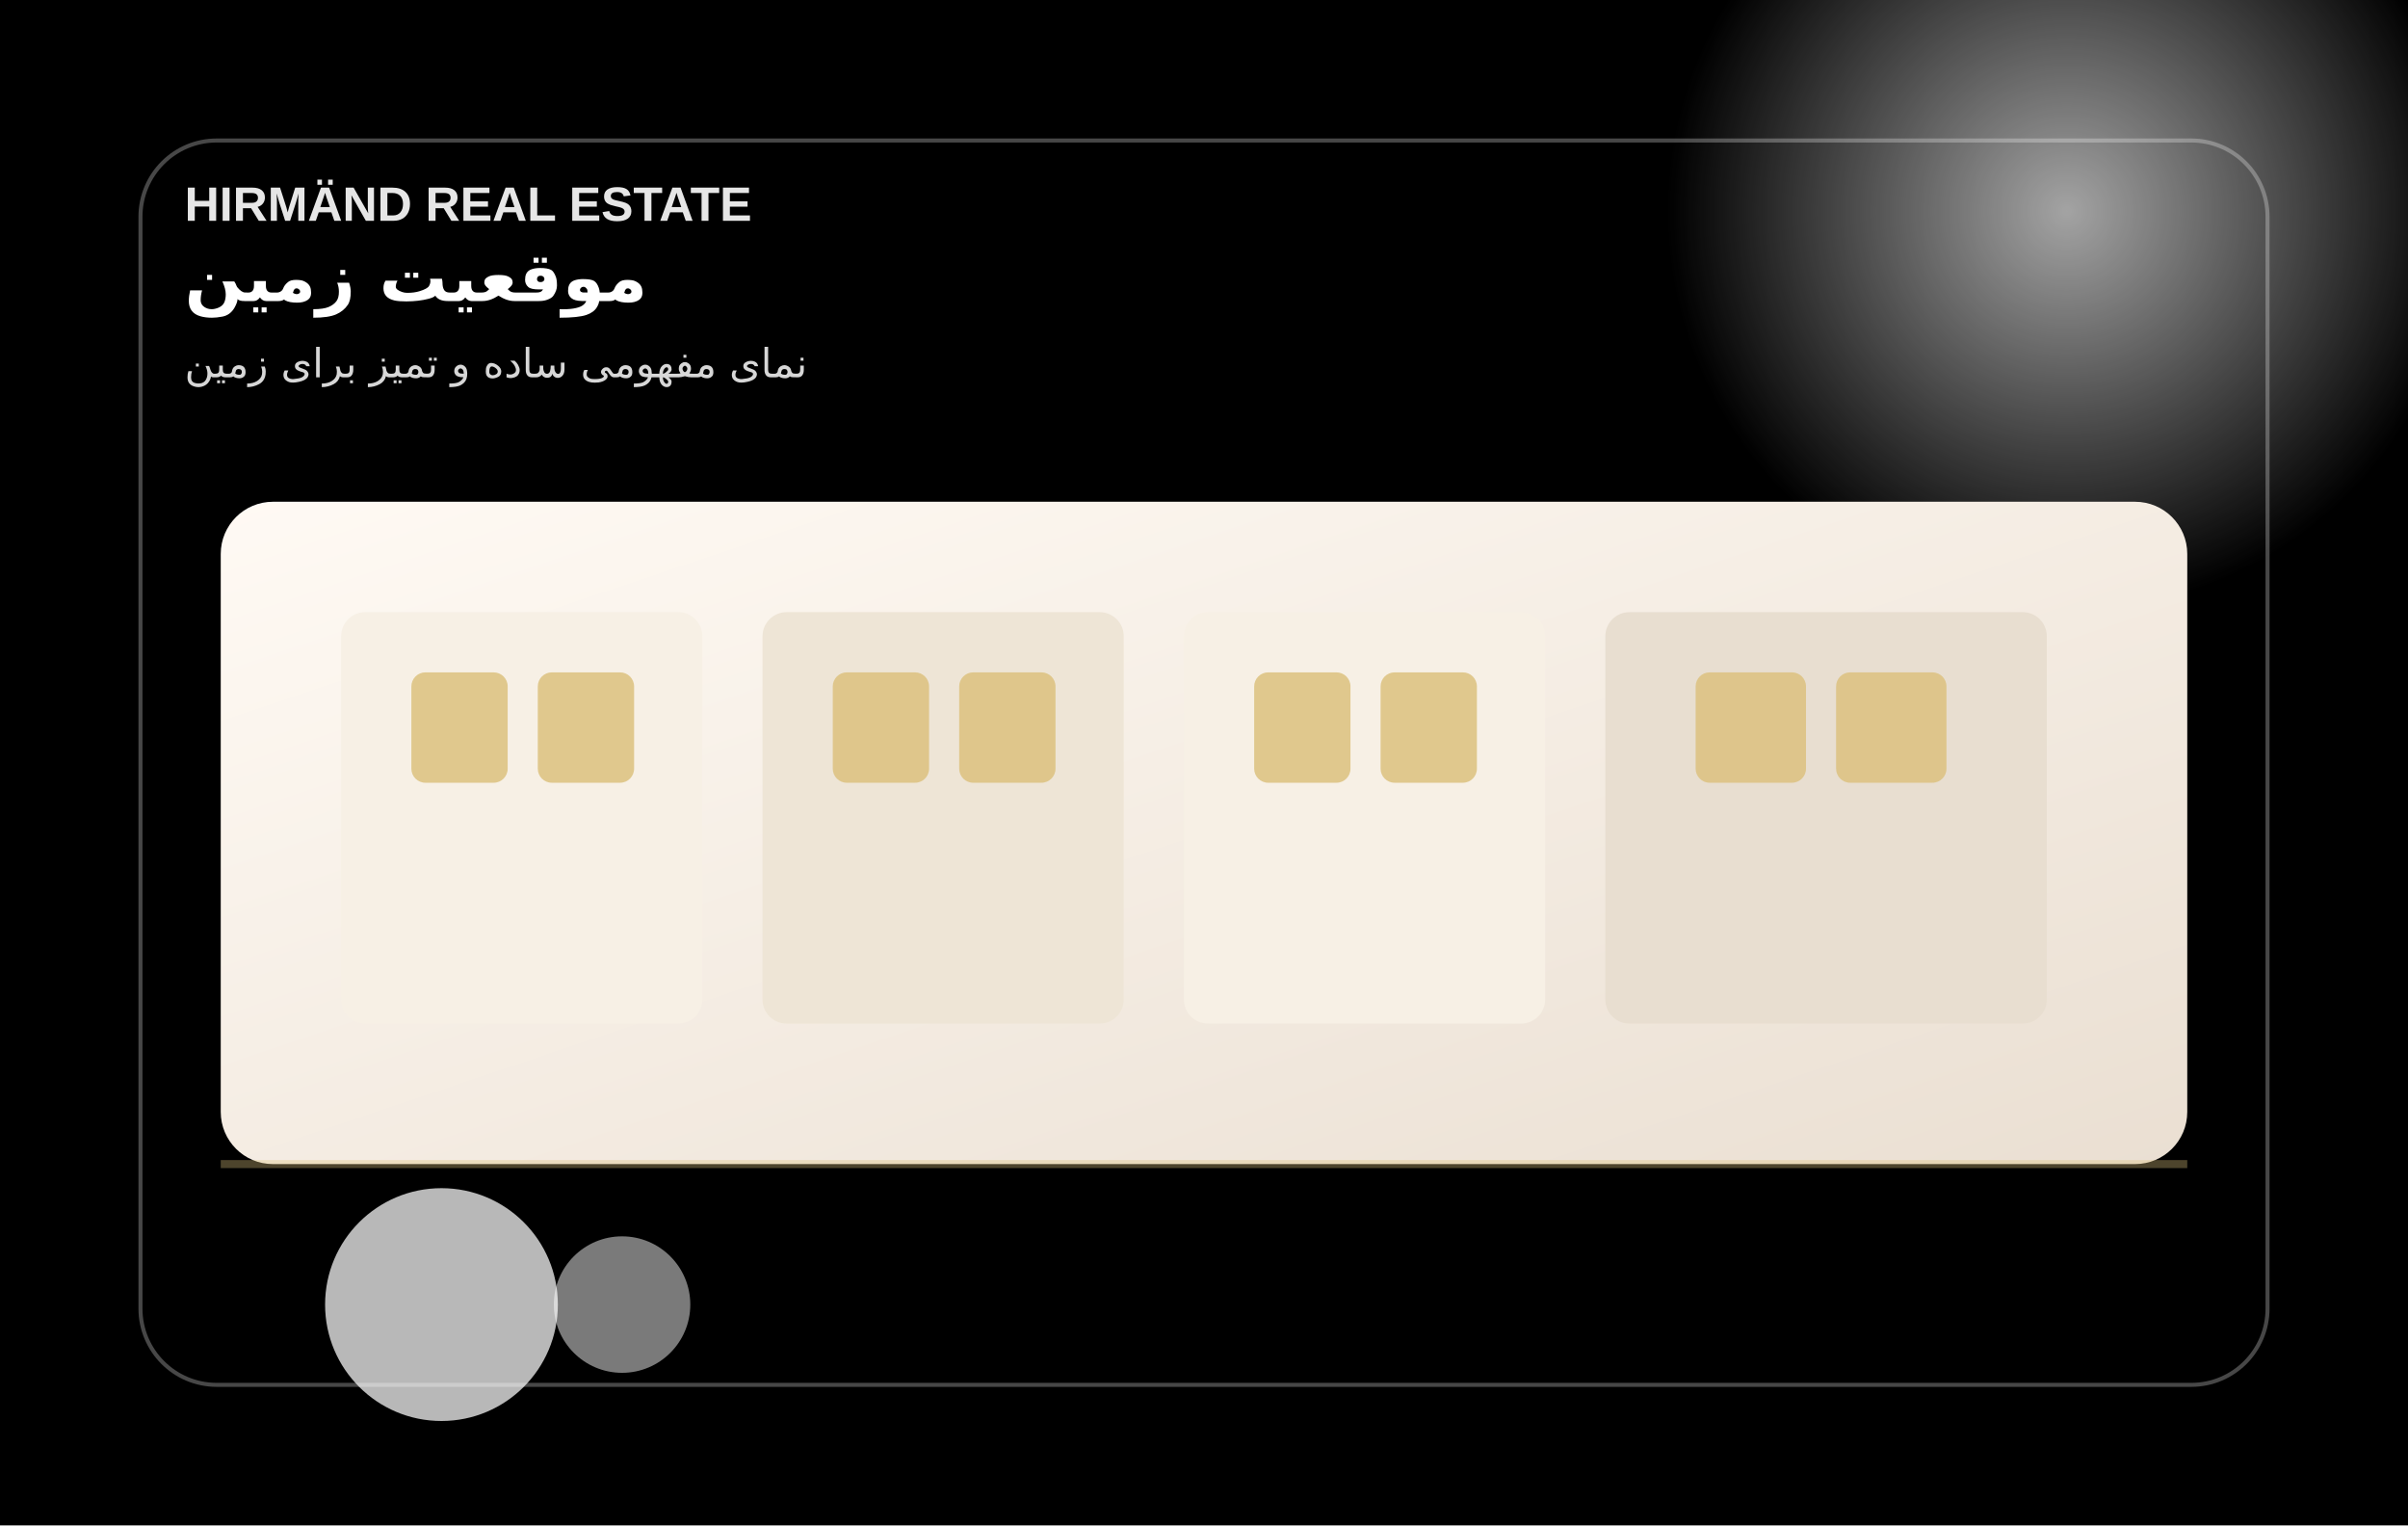
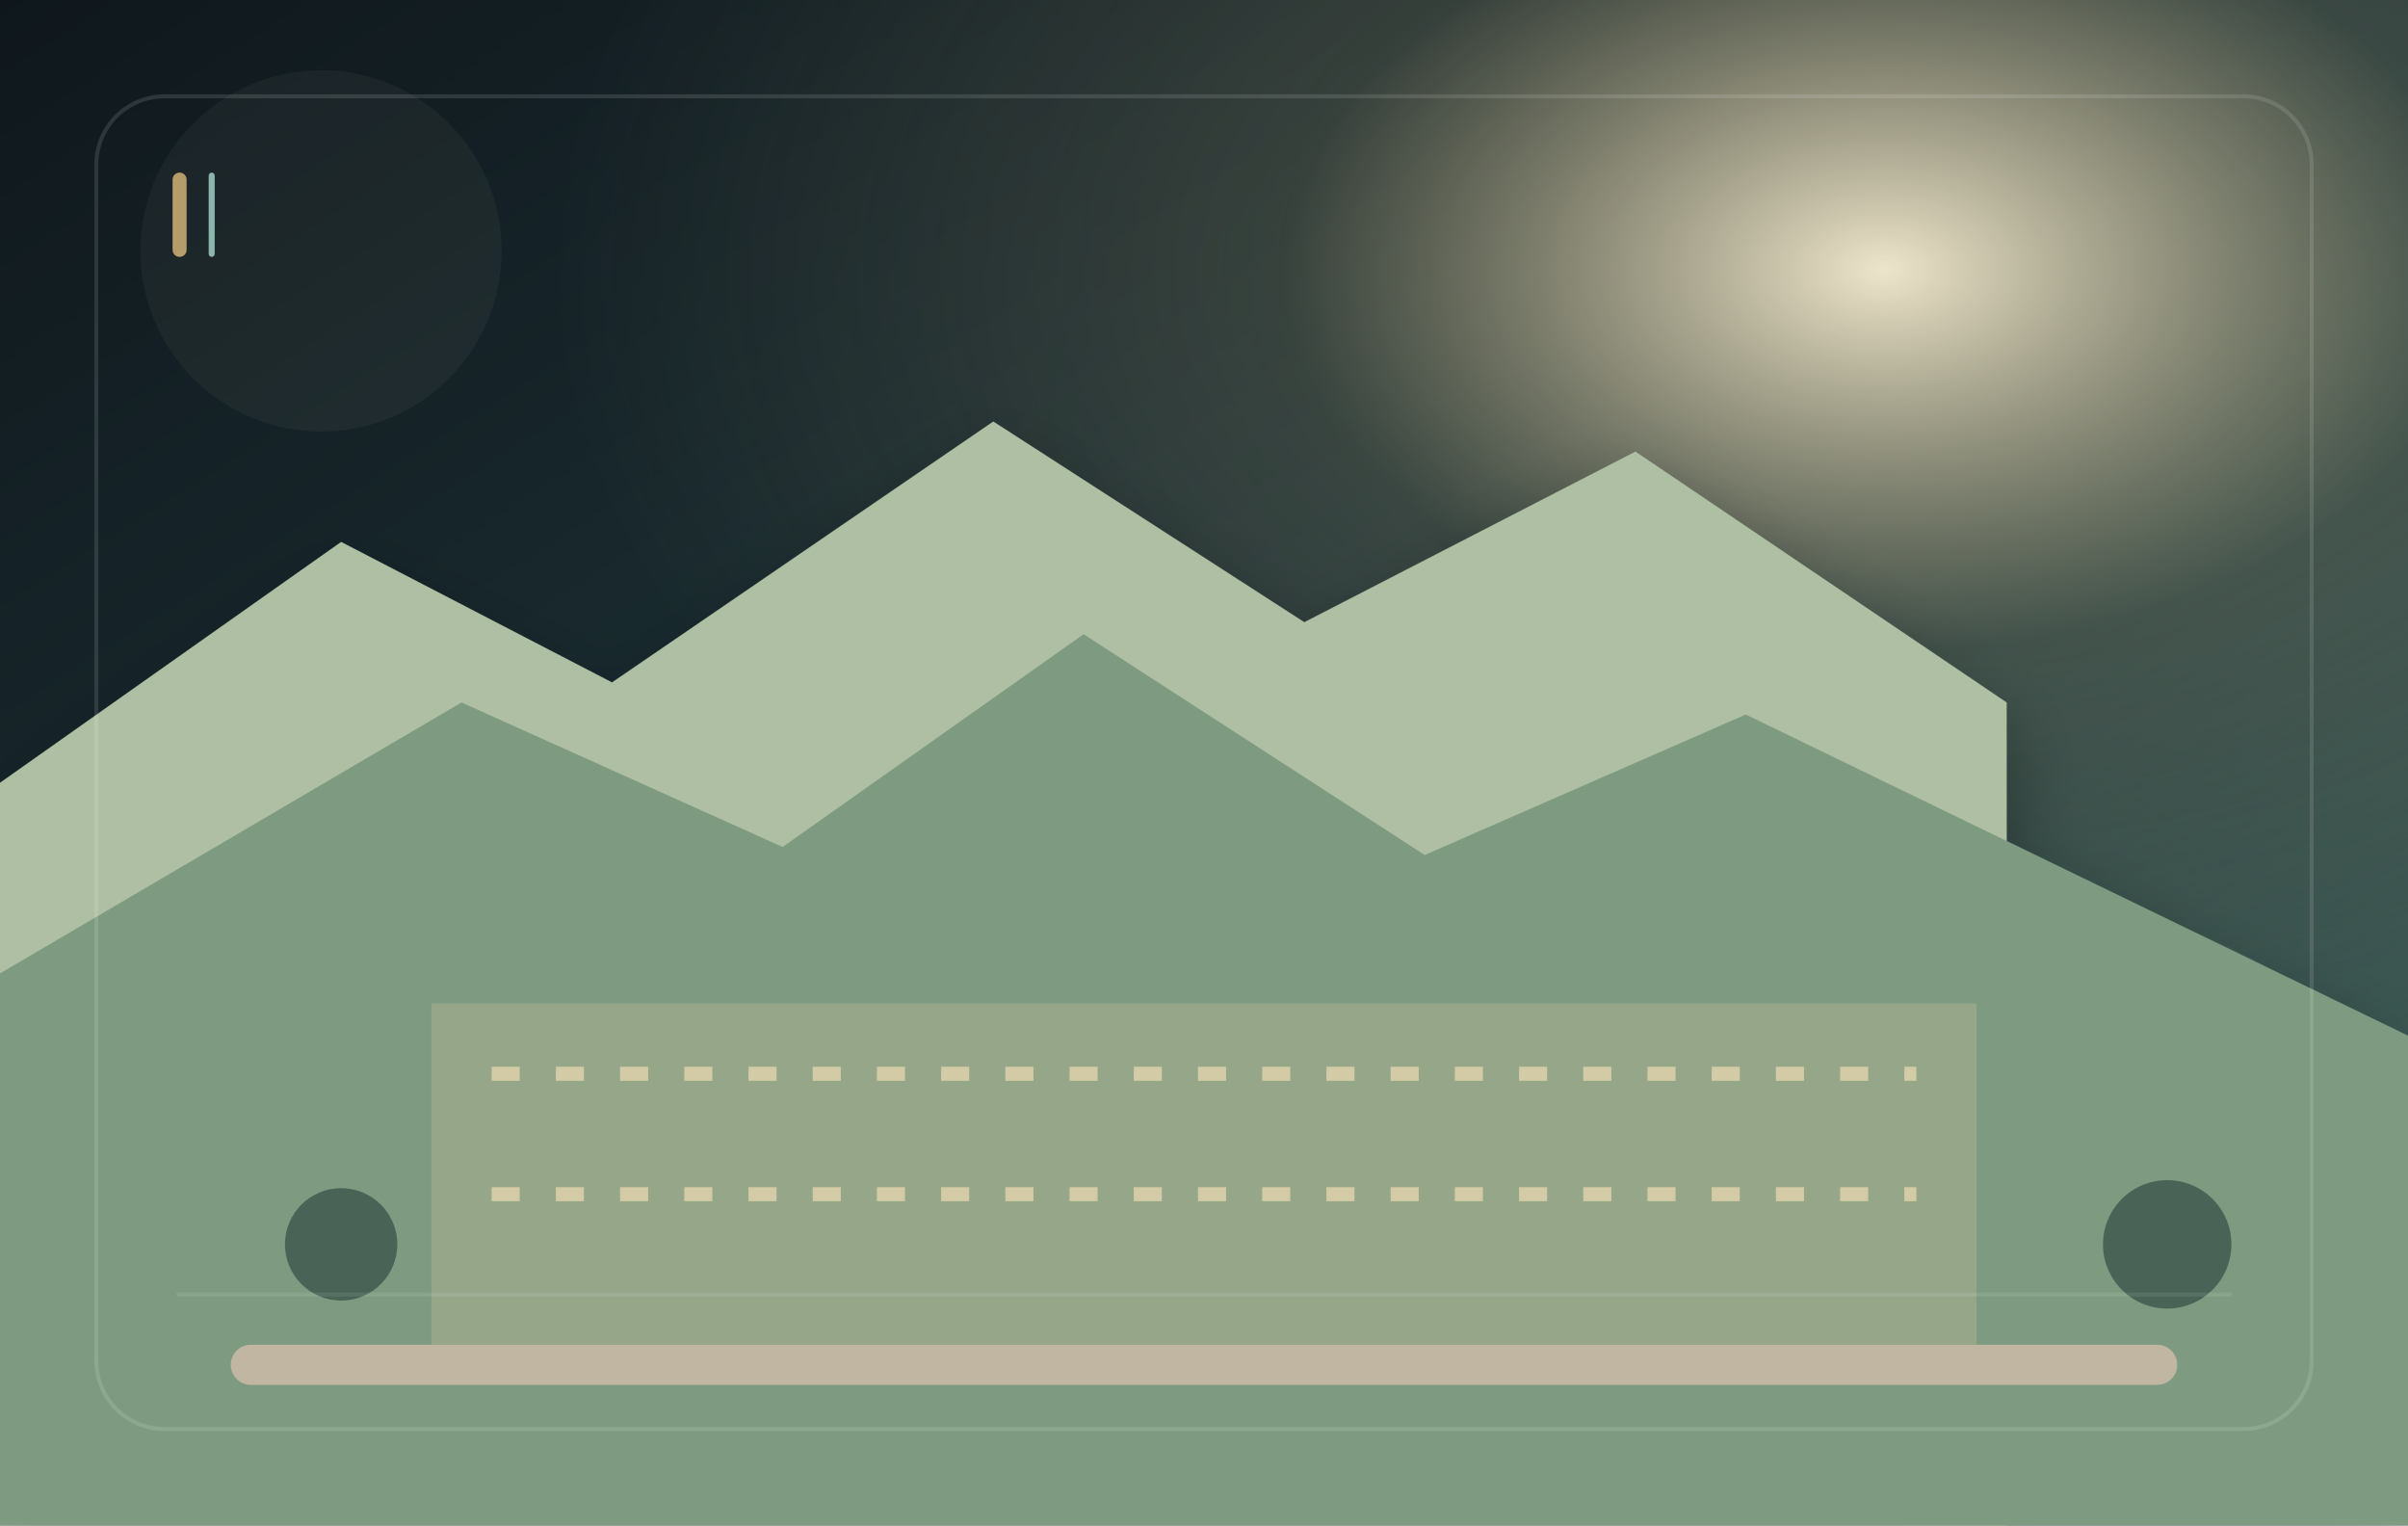
<svg xmlns="http://www.w3.org/2000/svg" viewBox="0 0 1200 760" role="img" aria-labelledby="title desc">
  <defs>
    <linearGradient id="bg" x1="0" y1="0" x2="1" y2="1">
-       <stop stop-color="7b8791" />
-       <stop offset="1" stop-color="41515e" />
+       <stop stop-color="#0f171c" />
+       <stop offset=".55" stop-color="#1e3438" />
+       <stop offset="1" stop-color="#49685f" />
    </linearGradient>
-     <linearGradient id="panel" x1="0" y1="0" x2="1" y2="1">
-       <stop stop-color="#fffaf4" />
-       <stop offset="1" stop-color="#eadfd2" />
+     <radialGradient id="sun" cx=".78" cy=".18" r=".55">
+       <stop stop-color="#fff4d8" stop-opacity=".92" />
+       <stop offset=".45" stop-color="#d8c18d" stop-opacity=".16" />
+       <stop offset="1" stop-color="#d8c18d" stop-opacity="0" />
+     </radialGradient>
+     <linearGradient id="ground" x1="0" y1="0" x2="0" y2="1">
+       <stop stop-color="#fff" stop-opacity=".09" />
+       <stop offset="1" stop-color="#000" stop-opacity=".16" />
    </linearGradient>
-     <radialGradient id="glow">
-       <stop stop-color="#fff" stop-opacity=".8" />
-       <stop offset="1" stop-color="#fff" stop-opacity="0" />
-     </radialGradient>
+     <filter id="shadow" x="-20%" y="-20%" width="140%" height="140%">
+       <feDropShadow dx="0" dy="18" stdDeviation="18" flood-color="#071014" flood-opacity=".35" />
+     </filter>
  </defs>
  <rect width="1200" height="760" fill="url(#bg)" />
-   <circle cx="1030" cy="105" r="200" fill="url(#glow)" opacity=".8" />
-   <rect x="110" y="250" width="980" height="330" rx="26" fill="url(#panel)" />
-   <rect x="170" y="305" width="180" height="205" rx="12" fill="#f7f0e5" />
-   <rect x="380" y="305" width="180" height="205" rx="12" fill="#eee5d6" />
-   <rect x="590" y="305" width="180" height="205" rx="12" fill="#f7f0e5" />
-   <rect x="800" y="305" width="220" height="205" rx="12" fill="#e8ded0" />
-   <g fill="#dcc27f" opacity=".86">
-     <rect x="205" y="335" width="48" height="55" rx="7" />
-     <rect x="268" y="335" width="48" height="55" rx="7" />
-     <rect x="415" y="335" width="48" height="55" rx="7" />
-     <rect x="478" y="335" width="48" height="55" rx="7" />
-     <rect x="625" y="335" width="48" height="55" rx="7" />
-     <rect x="688" y="335" width="48" height="55" rx="7" />
-     <rect x="845" y="335" width="55" height="55" rx="7" />
-     <rect x="915" y="335" width="55" height="55" rx="7" />
+   <rect width="1200" height="760" fill="url(#sun)" />
+   <circle cx="160" cy="125" r="90" fill="#f5ecd7" opacity=".045" />
+   <circle cx="1015" cy="670" r="220" fill="#84b9a8" opacity=".08" />
+   <g filter="url(#shadow)">
+     <path d="M0 390l170-120 135 70 190-130 155 100 165-85 185 125v410H0Z" fill="#aebfa4" />
+     <path d="M0 485l230-135 160 72 150-106 170 110 160-70 330 160v244H0Z" fill="#7e9b81" />
+     <path d="M215 500h770v170H215z" fill="#9eaa8c" opacity=".72" />
+     <path d="M245 535h710M245 595h710" stroke="#ddd1aa" stroke-width="7" stroke-dasharray="14 18" opacity=".85" />
+     <path d="M125 680h950" stroke="#c1b6a2" stroke-width="20" stroke-linecap="round" />
+     <g fill="#486457">
+       <circle cx="170" cy="620" r="28" />
+       <circle cx="1080" cy="620" r="32" />
+     </g>
  </g>
-   <path d="M110 580H1090" stroke="#dcc27f" stroke-width="4" opacity=".35" />
-   <circle cx="220" cy="650" r="58" fill="#ffffff" opacity=".72" />
-   <circle cx="310" cy="650" r="34" fill="#ffffff" opacity=".48" />
-   <rect x="70" y="70" width="1060" height="620" rx="38" fill="none" stroke="#fff" stroke-opacity=".28" stroke-width="2" />
-   <text x="92" y="110" font-family="Arial, sans-serif" font-size="24" font-weight="700" fill="#fff" opacity=".9">HIRMÄND REAL ESTATE</text>
-   <text x="92" y="150" font-family="Arial, sans-serif" font-size="34" font-weight="700" fill="#fff">موقعیت زمین</text>
-   <text x="92" y="188" font-family="Arial, sans-serif" font-size="20" fill="#fff" opacity=".84">نمای مفهومی ساده و تمیز برای زمین</text>
+   <rect x="48" y="48" width="1104" height="664" rx="34" fill="none" stroke="#fff" stroke-opacity=".12" stroke-width="2" />
+   <path d="M88 645H1112" stroke="#fff" stroke-opacity=".09" stroke-width="2" />
+   <g opacity=".88">
+     <rect x="86" y="86" width="7" height="42" rx="3.5" fill="#c9ad73" />
+     <rect x="104" y="86" width="3" height="42" rx="1.5" fill="#9ac9bc" />
+   </g>
</svg>
